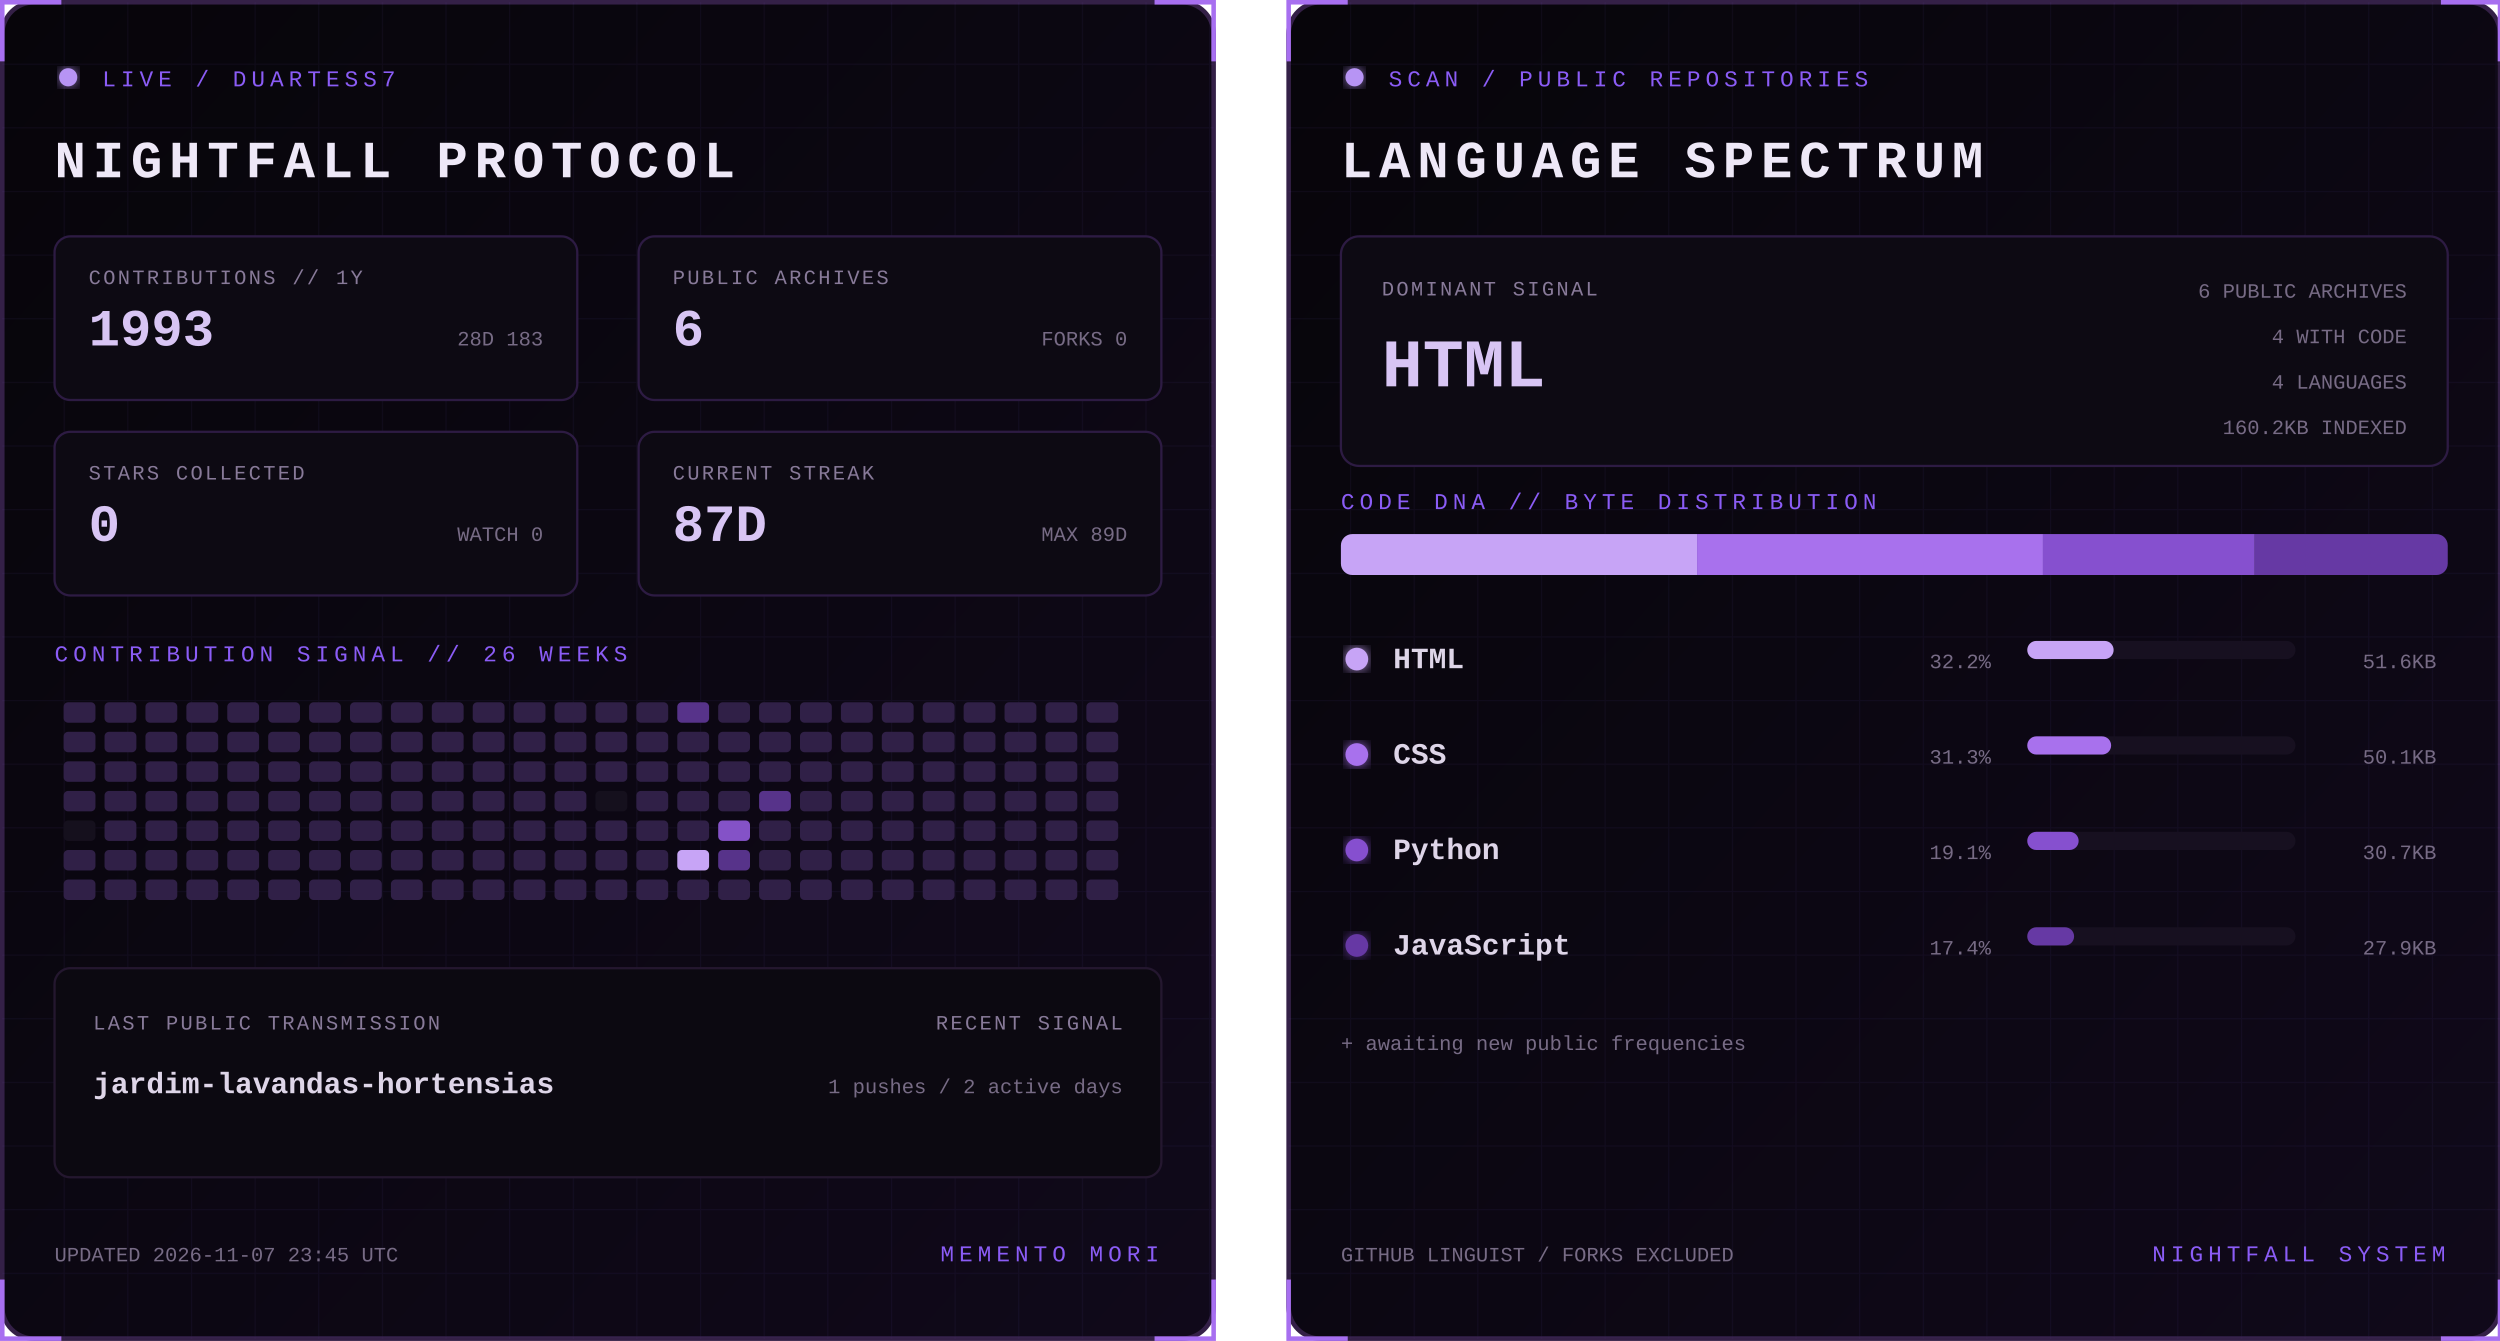
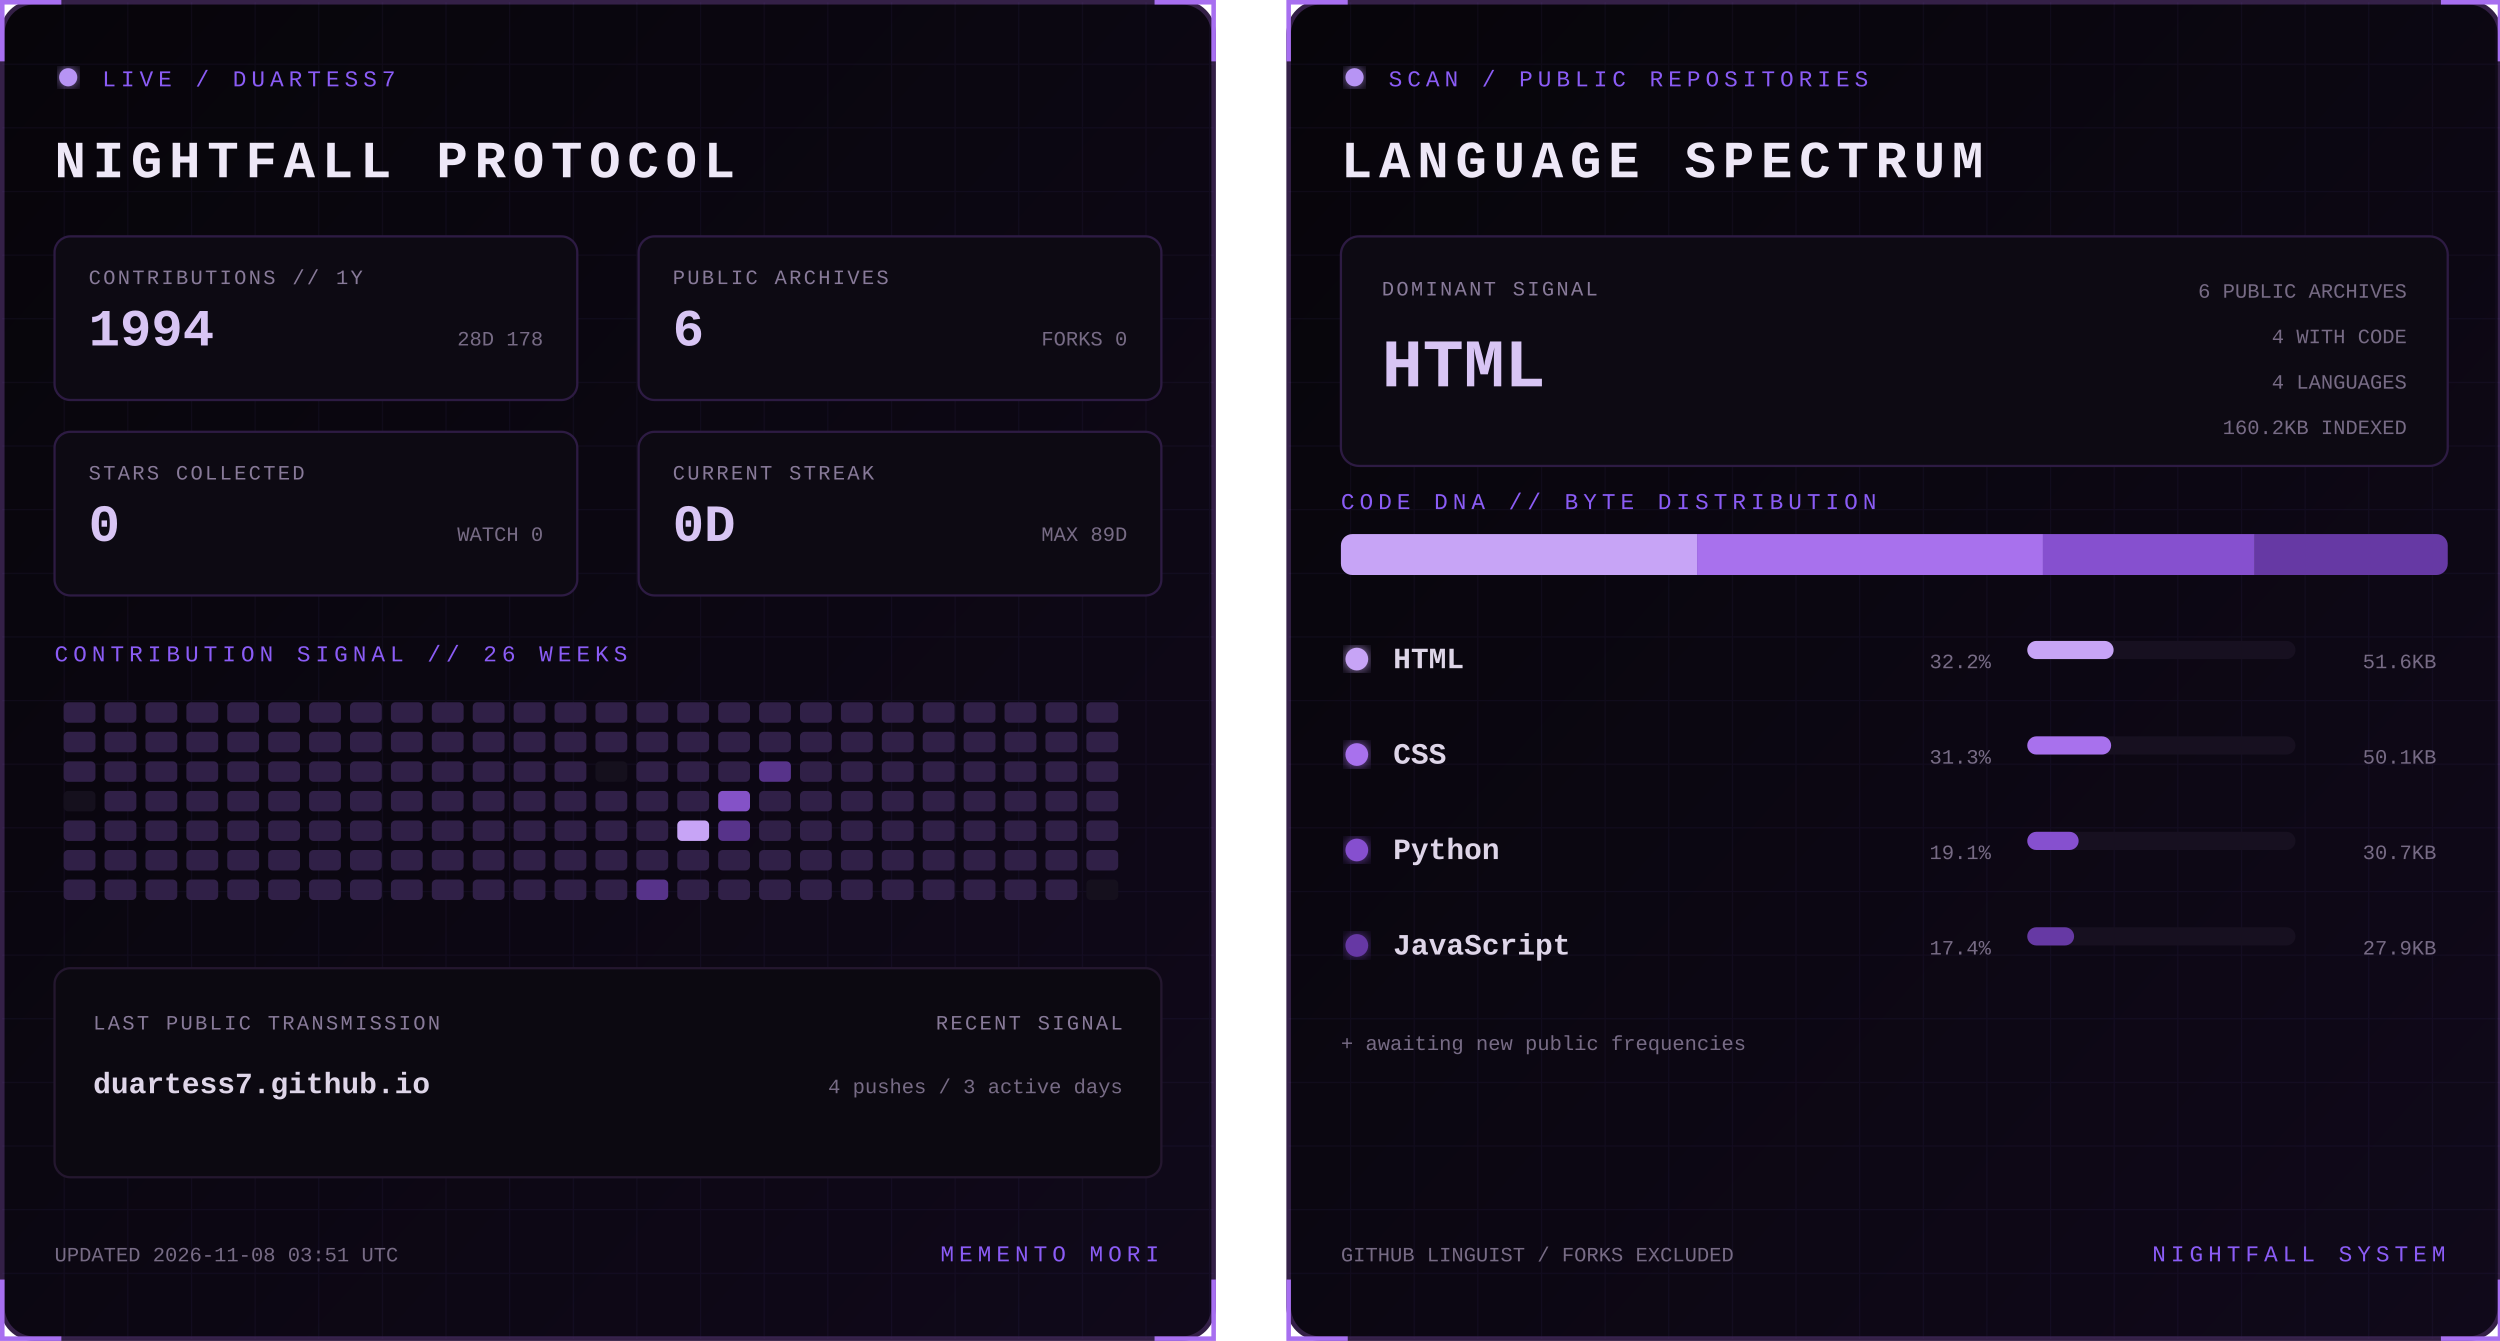
<svg xmlns="http://www.w3.org/2000/svg" width="1100" height="590" viewBox="0 0 1100 590" role="img" aria-labelledby="title desc">
  <defs>
    <linearGradient id="bg" x1="0" y1="0" x2="1" y2="1">
      <stop stop-color="#07050a" />
      <stop offset="1" stop-color="#10091a" />
    </linearGradient>
    <filter id="glow">
      <feGaussianBlur stdDeviation="3" result="b" />
      <feMerge>
        <feMergeNode in="b" />
        <feMergeNode in="SourceGraphic" />
      </feMerge>
    </filter>
    <pattern id="grid" width="28" height="28" patternUnits="userSpaceOnUse">
      <path d="M28 0H0V28" fill="none" stroke="#8b5cf6" stroke-opacity=".055" />
    </pattern>
    <clipPath id="dna">
      <rect x="24" y="235" width="487" height="18" rx="5" />
    </clipPath>
    <style>
      text { font-family: Consolas, 'Courier New', monospace; }
      .kicker { fill:#8b5cf6; font-size:10px; letter-spacing:2.2px; }
      .title { fill:#eee8f7; font-size:23px; font-weight:700; letter-spacing:3px; }
      .label { fill:#887a99; font-size:9px; letter-spacing:1px; }
      .stat { fill:#d8c5f4; font-size:23px; font-weight:700; }
      .detail,.pct { fill:#776b85; font-size:9px; }
      .lang { fill:#ded5e8; font-size:13px; font-weight:700; }
      .hero { fill:#d8c5f4; font-size:30px; font-weight:700; }
      .blink { animation:blink 1.6s step-end infinite; }
      @keyframes blink { 50% { opacity:.25 } }
    </style>
  </defs>
  <g>
    <rect x="1" y="1" width="533" height="588" rx="14" fill="url(#bg)" stroke="#342047" stroke-width="2" />
    <rect x="1" y="1" width="533" height="588" rx="14" fill="url(#grid)" />
    <path d="M27 1H1v26 M508 1h26v26 M534 563v26h-26 M27 589H1v-26" stroke="#a76ff0" stroke-width="2" fill="none" />
    <circle cx="30" cy="34" r="4" fill="#b794f4" filter="url(#glow)" class="blink" />
    <text x="45" y="38" class="kicker">LIVE / DUARTESS7</text>
    <text x="24" y="78" class="title">NIGHTFALL PROTOCOL</text>
    <g transform="translate(24 104)">
      <rect width="230" height="72" rx="7" fill="#0d0a13" stroke="#2d1b43" />
      <text x="15" y="21" class="label">CONTRIBUTIONS // 1Y</text>
-       <text x="15" y="48" class="stat">1993</text>
-       <text x="215" y="48" text-anchor="end" class="detail">28D 183</text>
+       <text x="15" y="48" class="stat">1994</text>
+       <text x="215" y="48" text-anchor="end" class="detail">28D 178</text>
    </g>
    <g transform="translate(281 104)">
      <rect width="230" height="72" rx="7" fill="#0d0a13" stroke="#2d1b43" />
      <text x="15" y="21" class="label">PUBLIC ARCHIVES</text>
      <text x="15" y="48" class="stat">6</text>
      <text x="215" y="48" text-anchor="end" class="detail">FORKS 0</text>
    </g>
    <g transform="translate(24 190)">
      <rect width="230" height="72" rx="7" fill="#0d0a13" stroke="#2d1b43" />
      <text x="15" y="21" class="label">STARS COLLECTED</text>
      <text x="15" y="48" class="stat">0</text>
      <text x="215" y="48" text-anchor="end" class="detail">WATCH 0</text>
    </g>
    <g transform="translate(281 190)">
      <rect width="230" height="72" rx="7" fill="#0d0a13" stroke="#2d1b43" />
      <text x="15" y="21" class="label">CURRENT STREAK</text>
-       <text x="15" y="48" class="stat">87D</text>
+       <text x="15" y="48" class="stat">0D</text>
      <text x="215" y="48" text-anchor="end" class="detail">MAX 89D</text>
    </g>
    <text x="24" y="291" class="kicker">CONTRIBUTION SIGNAL // 26 WEEKS</text>
    <g>
      <rect x="28" y="309" width="14" height="9" rx="2" fill="#302047" />
      <rect x="28" y="322" width="14" height="9" rx="2" fill="#302047" />
      <rect x="28" y="335" width="14" height="9" rx="2" fill="#302047" />
-       <rect x="28" y="348" width="14" height="9" rx="2" fill="#302047" />
-       <rect x="28" y="361" width="14" height="9" rx="2" fill="#15101d" />
+       <rect x="28" y="348" width="14" height="9" rx="2" fill="#15101d" />
+       <rect x="28" y="361" width="14" height="9" rx="2" fill="#302047" />
      <rect x="28" y="374" width="14" height="9" rx="2" fill="#302047" />
      <rect x="28" y="387" width="14" height="9" rx="2" fill="#302047" />
      <rect x="46" y="309" width="14" height="9" rx="2" fill="#302047" />
      <rect x="46" y="322" width="14" height="9" rx="2" fill="#302047" />
      <rect x="46" y="335" width="14" height="9" rx="2" fill="#302047" />
      <rect x="46" y="348" width="14" height="9" rx="2" fill="#302047" />
      <rect x="46" y="361" width="14" height="9" rx="2" fill="#302047" />
      <rect x="46" y="374" width="14" height="9" rx="2" fill="#302047" />
      <rect x="46" y="387" width="14" height="9" rx="2" fill="#302047" />
      <rect x="64" y="309" width="14" height="9" rx="2" fill="#302047" />
      <rect x="64" y="322" width="14" height="9" rx="2" fill="#302047" />
      <rect x="64" y="335" width="14" height="9" rx="2" fill="#302047" />
      <rect x="64" y="348" width="14" height="9" rx="2" fill="#302047" />
      <rect x="64" y="361" width="14" height="9" rx="2" fill="#302047" />
      <rect x="64" y="374" width="14" height="9" rx="2" fill="#302047" />
      <rect x="64" y="387" width="14" height="9" rx="2" fill="#302047" />
      <rect x="82" y="309" width="14" height="9" rx="2" fill="#302047" />
      <rect x="82" y="322" width="14" height="9" rx="2" fill="#302047" />
      <rect x="82" y="335" width="14" height="9" rx="2" fill="#302047" />
      <rect x="82" y="348" width="14" height="9" rx="2" fill="#302047" />
      <rect x="82" y="361" width="14" height="9" rx="2" fill="#302047" />
      <rect x="82" y="374" width="14" height="9" rx="2" fill="#302047" />
      <rect x="82" y="387" width="14" height="9" rx="2" fill="#302047" />
      <rect x="100" y="309" width="14" height="9" rx="2" fill="#302047" />
      <rect x="100" y="322" width="14" height="9" rx="2" fill="#302047" />
      <rect x="100" y="335" width="14" height="9" rx="2" fill="#302047" />
      <rect x="100" y="348" width="14" height="9" rx="2" fill="#302047" />
      <rect x="100" y="361" width="14" height="9" rx="2" fill="#302047" />
      <rect x="100" y="374" width="14" height="9" rx="2" fill="#302047" />
      <rect x="100" y="387" width="14" height="9" rx="2" fill="#302047" />
      <rect x="118" y="309" width="14" height="9" rx="2" fill="#302047" />
      <rect x="118" y="322" width="14" height="9" rx="2" fill="#302047" />
      <rect x="118" y="335" width="14" height="9" rx="2" fill="#302047" />
      <rect x="118" y="348" width="14" height="9" rx="2" fill="#302047" />
      <rect x="118" y="361" width="14" height="9" rx="2" fill="#302047" />
      <rect x="118" y="374" width="14" height="9" rx="2" fill="#302047" />
      <rect x="118" y="387" width="14" height="9" rx="2" fill="#302047" />
      <rect x="136" y="309" width="14" height="9" rx="2" fill="#302047" />
      <rect x="136" y="322" width="14" height="9" rx="2" fill="#302047" />
      <rect x="136" y="335" width="14" height="9" rx="2" fill="#302047" />
      <rect x="136" y="348" width="14" height="9" rx="2" fill="#302047" />
      <rect x="136" y="361" width="14" height="9" rx="2" fill="#302047" />
      <rect x="136" y="374" width="14" height="9" rx="2" fill="#302047" />
      <rect x="136" y="387" width="14" height="9" rx="2" fill="#302047" />
      <rect x="154" y="309" width="14" height="9" rx="2" fill="#302047" />
      <rect x="154" y="322" width="14" height="9" rx="2" fill="#302047" />
      <rect x="154" y="335" width="14" height="9" rx="2" fill="#302047" />
      <rect x="154" y="348" width="14" height="9" rx="2" fill="#302047" />
      <rect x="154" y="361" width="14" height="9" rx="2" fill="#302047" />
      <rect x="154" y="374" width="14" height="9" rx="2" fill="#302047" />
      <rect x="154" y="387" width="14" height="9" rx="2" fill="#302047" />
      <rect x="172" y="309" width="14" height="9" rx="2" fill="#302047" />
      <rect x="172" y="322" width="14" height="9" rx="2" fill="#302047" />
      <rect x="172" y="335" width="14" height="9" rx="2" fill="#302047" />
      <rect x="172" y="348" width="14" height="9" rx="2" fill="#302047" />
      <rect x="172" y="361" width="14" height="9" rx="2" fill="#302047" />
      <rect x="172" y="374" width="14" height="9" rx="2" fill="#302047" />
      <rect x="172" y="387" width="14" height="9" rx="2" fill="#302047" />
      <rect x="190" y="309" width="14" height="9" rx="2" fill="#302047" />
      <rect x="190" y="322" width="14" height="9" rx="2" fill="#302047" />
      <rect x="190" y="335" width="14" height="9" rx="2" fill="#302047" />
      <rect x="190" y="348" width="14" height="9" rx="2" fill="#302047" />
      <rect x="190" y="361" width="14" height="9" rx="2" fill="#302047" />
      <rect x="190" y="374" width="14" height="9" rx="2" fill="#302047" />
      <rect x="190" y="387" width="14" height="9" rx="2" fill="#302047" />
      <rect x="208" y="309" width="14" height="9" rx="2" fill="#302047" />
      <rect x="208" y="322" width="14" height="9" rx="2" fill="#302047" />
      <rect x="208" y="335" width="14" height="9" rx="2" fill="#302047" />
      <rect x="208" y="348" width="14" height="9" rx="2" fill="#302047" />
      <rect x="208" y="361" width="14" height="9" rx="2" fill="#302047" />
      <rect x="208" y="374" width="14" height="9" rx="2" fill="#302047" />
      <rect x="208" y="387" width="14" height="9" rx="2" fill="#302047" />
      <rect x="226" y="309" width="14" height="9" rx="2" fill="#302047" />
      <rect x="226" y="322" width="14" height="9" rx="2" fill="#302047" />
      <rect x="226" y="335" width="14" height="9" rx="2" fill="#302047" />
      <rect x="226" y="348" width="14" height="9" rx="2" fill="#302047" />
      <rect x="226" y="361" width="14" height="9" rx="2" fill="#302047" />
      <rect x="226" y="374" width="14" height="9" rx="2" fill="#302047" />
      <rect x="226" y="387" width="14" height="9" rx="2" fill="#302047" />
      <rect x="244" y="309" width="14" height="9" rx="2" fill="#302047" />
      <rect x="244" y="322" width="14" height="9" rx="2" fill="#302047" />
      <rect x="244" y="335" width="14" height="9" rx="2" fill="#302047" />
      <rect x="244" y="348" width="14" height="9" rx="2" fill="#302047" />
      <rect x="244" y="361" width="14" height="9" rx="2" fill="#302047" />
      <rect x="244" y="374" width="14" height="9" rx="2" fill="#302047" />
      <rect x="244" y="387" width="14" height="9" rx="2" fill="#302047" />
      <rect x="262" y="309" width="14" height="9" rx="2" fill="#302047" />
      <rect x="262" y="322" width="14" height="9" rx="2" fill="#302047" />
-       <rect x="262" y="335" width="14" height="9" rx="2" fill="#302047" />
-       <rect x="262" y="348" width="14" height="9" rx="2" fill="#15101d" />
+       <rect x="262" y="335" width="14" height="9" rx="2" fill="#15101d" />
+       <rect x="262" y="348" width="14" height="9" rx="2" fill="#302047" />
      <rect x="262" y="361" width="14" height="9" rx="2" fill="#302047" />
      <rect x="262" y="374" width="14" height="9" rx="2" fill="#302047" />
      <rect x="262" y="387" width="14" height="9" rx="2" fill="#302047" />
      <rect x="280" y="309" width="14" height="9" rx="2" fill="#302047" />
      <rect x="280" y="322" width="14" height="9" rx="2" fill="#302047" />
      <rect x="280" y="335" width="14" height="9" rx="2" fill="#302047" />
      <rect x="280" y="348" width="14" height="9" rx="2" fill="#302047" />
      <rect x="280" y="361" width="14" height="9" rx="2" fill="#302047" />
      <rect x="280" y="374" width="14" height="9" rx="2" fill="#302047" />
-       <rect x="280" y="387" width="14" height="9" rx="2" fill="#302047" />
-       <rect x="298" y="309" width="14" height="9" rx="2" fill="#57338a" />
+       <rect x="280" y="387" width="14" height="9" rx="2" fill="#57338a" />
+       <rect x="298" y="309" width="14" height="9" rx="2" fill="#302047" />
      <rect x="298" y="322" width="14" height="9" rx="2" fill="#302047" />
      <rect x="298" y="335" width="14" height="9" rx="2" fill="#302047" />
      <rect x="298" y="348" width="14" height="9" rx="2" fill="#302047" />
-       <rect x="298" y="361" width="14" height="9" rx="2" fill="#302047" />
-       <rect x="298" y="374" width="14" height="9" rx="2" fill="#c7a4f6" />
+       <rect x="298" y="361" width="14" height="9" rx="2" fill="#c7a4f6" />
+       <rect x="298" y="374" width="14" height="9" rx="2" fill="#302047" />
      <rect x="298" y="387" width="14" height="9" rx="2" fill="#302047" />
      <rect x="316" y="309" width="14" height="9" rx="2" fill="#302047" />
      <rect x="316" y="322" width="14" height="9" rx="2" fill="#302047" />
      <rect x="316" y="335" width="14" height="9" rx="2" fill="#302047" />
-       <rect x="316" y="348" width="14" height="9" rx="2" fill="#302047" />
-       <rect x="316" y="361" width="14" height="9" rx="2" fill="#8452c7" />
-       <rect x="316" y="374" width="14" height="9" rx="2" fill="#57338a" />
+       <rect x="316" y="348" width="14" height="9" rx="2" fill="#8452c7" />
+       <rect x="316" y="361" width="14" height="9" rx="2" fill="#57338a" />
+       <rect x="316" y="374" width="14" height="9" rx="2" fill="#302047" />
      <rect x="316" y="387" width="14" height="9" rx="2" fill="#302047" />
      <rect x="334" y="309" width="14" height="9" rx="2" fill="#302047" />
      <rect x="334" y="322" width="14" height="9" rx="2" fill="#302047" />
-       <rect x="334" y="335" width="14" height="9" rx="2" fill="#302047" />
-       <rect x="334" y="348" width="14" height="9" rx="2" fill="#57338a" />
+       <rect x="334" y="335" width="14" height="9" rx="2" fill="#57338a" />
+       <rect x="334" y="348" width="14" height="9" rx="2" fill="#302047" />
      <rect x="334" y="361" width="14" height="9" rx="2" fill="#302047" />
      <rect x="334" y="374" width="14" height="9" rx="2" fill="#302047" />
      <rect x="334" y="387" width="14" height="9" rx="2" fill="#302047" />
      <rect x="352" y="309" width="14" height="9" rx="2" fill="#302047" />
      <rect x="352" y="322" width="14" height="9" rx="2" fill="#302047" />
      <rect x="352" y="335" width="14" height="9" rx="2" fill="#302047" />
      <rect x="352" y="348" width="14" height="9" rx="2" fill="#302047" />
      <rect x="352" y="361" width="14" height="9" rx="2" fill="#302047" />
      <rect x="352" y="374" width="14" height="9" rx="2" fill="#302047" />
      <rect x="352" y="387" width="14" height="9" rx="2" fill="#302047" />
      <rect x="370" y="309" width="14" height="9" rx="2" fill="#302047" />
      <rect x="370" y="322" width="14" height="9" rx="2" fill="#302047" />
      <rect x="370" y="335" width="14" height="9" rx="2" fill="#302047" />
      <rect x="370" y="348" width="14" height="9" rx="2" fill="#302047" />
      <rect x="370" y="361" width="14" height="9" rx="2" fill="#302047" />
      <rect x="370" y="374" width="14" height="9" rx="2" fill="#302047" />
      <rect x="370" y="387" width="14" height="9" rx="2" fill="#302047" />
      <rect x="388" y="309" width="14" height="9" rx="2" fill="#302047" />
      <rect x="388" y="322" width="14" height="9" rx="2" fill="#302047" />
      <rect x="388" y="335" width="14" height="9" rx="2" fill="#302047" />
      <rect x="388" y="348" width="14" height="9" rx="2" fill="#302047" />
      <rect x="388" y="361" width="14" height="9" rx="2" fill="#302047" />
      <rect x="388" y="374" width="14" height="9" rx="2" fill="#302047" />
      <rect x="388" y="387" width="14" height="9" rx="2" fill="#302047" />
      <rect x="406" y="309" width="14" height="9" rx="2" fill="#302047" />
      <rect x="406" y="322" width="14" height="9" rx="2" fill="#302047" />
      <rect x="406" y="335" width="14" height="9" rx="2" fill="#302047" />
      <rect x="406" y="348" width="14" height="9" rx="2" fill="#302047" />
      <rect x="406" y="361" width="14" height="9" rx="2" fill="#302047" />
      <rect x="406" y="374" width="14" height="9" rx="2" fill="#302047" />
      <rect x="406" y="387" width="14" height="9" rx="2" fill="#302047" />
      <rect x="424" y="309" width="14" height="9" rx="2" fill="#302047" />
      <rect x="424" y="322" width="14" height="9" rx="2" fill="#302047" />
      <rect x="424" y="335" width="14" height="9" rx="2" fill="#302047" />
      <rect x="424" y="348" width="14" height="9" rx="2" fill="#302047" />
      <rect x="424" y="361" width="14" height="9" rx="2" fill="#302047" />
      <rect x="424" y="374" width="14" height="9" rx="2" fill="#302047" />
      <rect x="424" y="387" width="14" height="9" rx="2" fill="#302047" />
      <rect x="442" y="309" width="14" height="9" rx="2" fill="#302047" />
      <rect x="442" y="322" width="14" height="9" rx="2" fill="#302047" />
      <rect x="442" y="335" width="14" height="9" rx="2" fill="#302047" />
      <rect x="442" y="348" width="14" height="9" rx="2" fill="#302047" />
      <rect x="442" y="361" width="14" height="9" rx="2" fill="#302047" />
      <rect x="442" y="374" width="14" height="9" rx="2" fill="#302047" />
      <rect x="442" y="387" width="14" height="9" rx="2" fill="#302047" />
      <rect x="460" y="309" width="14" height="9" rx="2" fill="#302047" />
      <rect x="460" y="322" width="14" height="9" rx="2" fill="#302047" />
      <rect x="460" y="335" width="14" height="9" rx="2" fill="#302047" />
      <rect x="460" y="348" width="14" height="9" rx="2" fill="#302047" />
      <rect x="460" y="361" width="14" height="9" rx="2" fill="#302047" />
      <rect x="460" y="374" width="14" height="9" rx="2" fill="#302047" />
      <rect x="460" y="387" width="14" height="9" rx="2" fill="#302047" />
      <rect x="478" y="309" width="14" height="9" rx="2" fill="#302047" />
      <rect x="478" y="322" width="14" height="9" rx="2" fill="#302047" />
      <rect x="478" y="335" width="14" height="9" rx="2" fill="#302047" />
      <rect x="478" y="348" width="14" height="9" rx="2" fill="#302047" />
      <rect x="478" y="361" width="14" height="9" rx="2" fill="#302047" />
      <rect x="478" y="374" width="14" height="9" rx="2" fill="#302047" />
-       <rect x="478" y="387" width="14" height="9" rx="2" fill="#302047" />
+       <rect x="478" y="387" width="14" height="9" rx="2" fill="#15101d" />
    </g>
    <rect x="24" y="426" width="487" height="92" rx="7" fill="#0c0911" stroke="#24172f" />
    <text x="41" y="453" class="label">LAST PUBLIC TRANSMISSION</text>
-     <text x="41" y="481" class="lang">jardim-lavandas-hortensias</text>
+     <text x="41" y="481" class="lang">duartess7.github.io</text>
    <text x="494" y="453" text-anchor="end" class="label">RECENT SIGNAL</text>
-     <text x="494" y="481" text-anchor="end" class="detail">1 pushes / 2 active days</text>
-     <text x="24" y="555" class="detail">UPDATED 2026-11-07 23:45 UTC</text>
+     <text x="494" y="481" text-anchor="end" class="detail">4 pushes / 3 active days</text>
+     <text x="24" y="555" class="detail">UPDATED 2026-11-08 03:51 UTC</text>
    <text x="510" y="555" text-anchor="end" class="kicker">MEMENTO MORI</text>
  </g>
  <g transform="translate(566)">
    <rect x="1" y="1" width="533" height="588" rx="14" fill="url(#bg)" stroke="#342047" stroke-width="2" />
    <rect x="1" y="1" width="533" height="588" rx="14" fill="url(#grid)" />
    <path d="M27 1H1v26 M508 1h26v26 M534 563v26h-26 M27 589H1v-26" stroke="#a76ff0" stroke-width="2" fill="none" />
    <circle cx="30" cy="34" r="4" fill="#b794f4" filter="url(#glow)" class="blink" />
    <text x="45" y="38" class="kicker">SCAN / PUBLIC REPOSITORIES</text>
    <text x="24" y="78" class="title">LANGUAGE SPECTRUM</text>
    <rect x="24" y="104" width="487" height="101" rx="8" fill="#0d0a13" stroke="#2d1b43" />
    <text x="42" y="130" class="label">DOMINANT SIGNAL</text>
    <text x="42" y="170" class="hero">HTML</text>
    <text x="493" y="131" text-anchor="end" class="detail">6 PUBLIC ARCHIVES</text>
    <text x="493" y="151" text-anchor="end" class="detail">4 WITH CODE</text>
    <text x="493" y="171" text-anchor="end" class="detail">4 LANGUAGES</text>
    <text x="493" y="191" text-anchor="end" class="detail">160.2KB INDEXED</text>
    <text x="24" y="224" class="kicker">CODE DNA // BYTE DISTRIBUTION</text>
    <rect x="24" y="235" width="487" height="18" rx="5" fill="#171020" />
    <g clip-path="url(#dna)">
      <rect x="24.0" y="235" width="156.7" height="18" fill="#c7a4f6" />
      <rect x="180.7" y="235" width="152.2" height="18" fill="#a871ed" />
      <rect x="332.9" y="235" width="93.2" height="18" fill="#8650cf" />
      <rect x="426.1" y="235" width="84.9" height="18" fill="#6639a4" />
    </g>
    <circle cx="31" cy="290" r="5" fill="#c7a4f6" filter="url(#glow)" />
    <text x="47" y="294" class="lang">HTML</text>
    <text x="310" y="294" text-anchor="end" class="pct">32.2%</text>
    <rect x="326" y="282" width="118" height="8" rx="4" fill="#171020" />
    <rect x="326" y="282" width="38.0" height="8" rx="4" fill="#c7a4f6" />
    <text x="506" y="294" text-anchor="end" class="detail">51.6KB</text>
    <circle cx="31" cy="332" r="5" fill="#a871ed" filter="url(#glow)" />
    <text x="47" y="336" class="lang">CSS</text>
    <text x="310" y="336" text-anchor="end" class="pct">31.3%</text>
    <rect x="326" y="324" width="118" height="8" rx="4" fill="#171020" />
    <rect x="326" y="324" width="36.9" height="8" rx="4" fill="#a871ed" />
    <text x="506" y="336" text-anchor="end" class="detail">50.1KB</text>
    <circle cx="31" cy="374" r="5" fill="#8650cf" filter="url(#glow)" />
    <text x="47" y="378" class="lang">Python</text>
    <text x="310" y="378" text-anchor="end" class="pct">19.1%</text>
    <rect x="326" y="366" width="118" height="8" rx="4" fill="#171020" />
    <rect x="326" y="366" width="22.6" height="8" rx="4" fill="#8650cf" />
    <text x="506" y="378" text-anchor="end" class="detail">30.7KB</text>
    <circle cx="31" cy="416" r="5" fill="#6639a4" filter="url(#glow)" />
    <text x="47" y="420" class="lang">JavaScript</text>
    <text x="310" y="420" text-anchor="end" class="pct">17.4%</text>
    <rect x="326" y="408" width="118" height="8" rx="4" fill="#171020" />
    <rect x="326" y="408" width="20.6" height="8" rx="4" fill="#6639a4" />
    <text x="506" y="420" text-anchor="end" class="detail">27.9KB</text>
    <text x="24" y="462" class="detail">+ awaiting new public frequencies</text>
    <text x="24" y="555" class="detail">GITHUB LINGUIST / FORKS EXCLUDED</text>
    <text x="510" y="555" text-anchor="end" class="kicker">NIGHTFALL SYSTEM</text>
  </g>
</svg>
